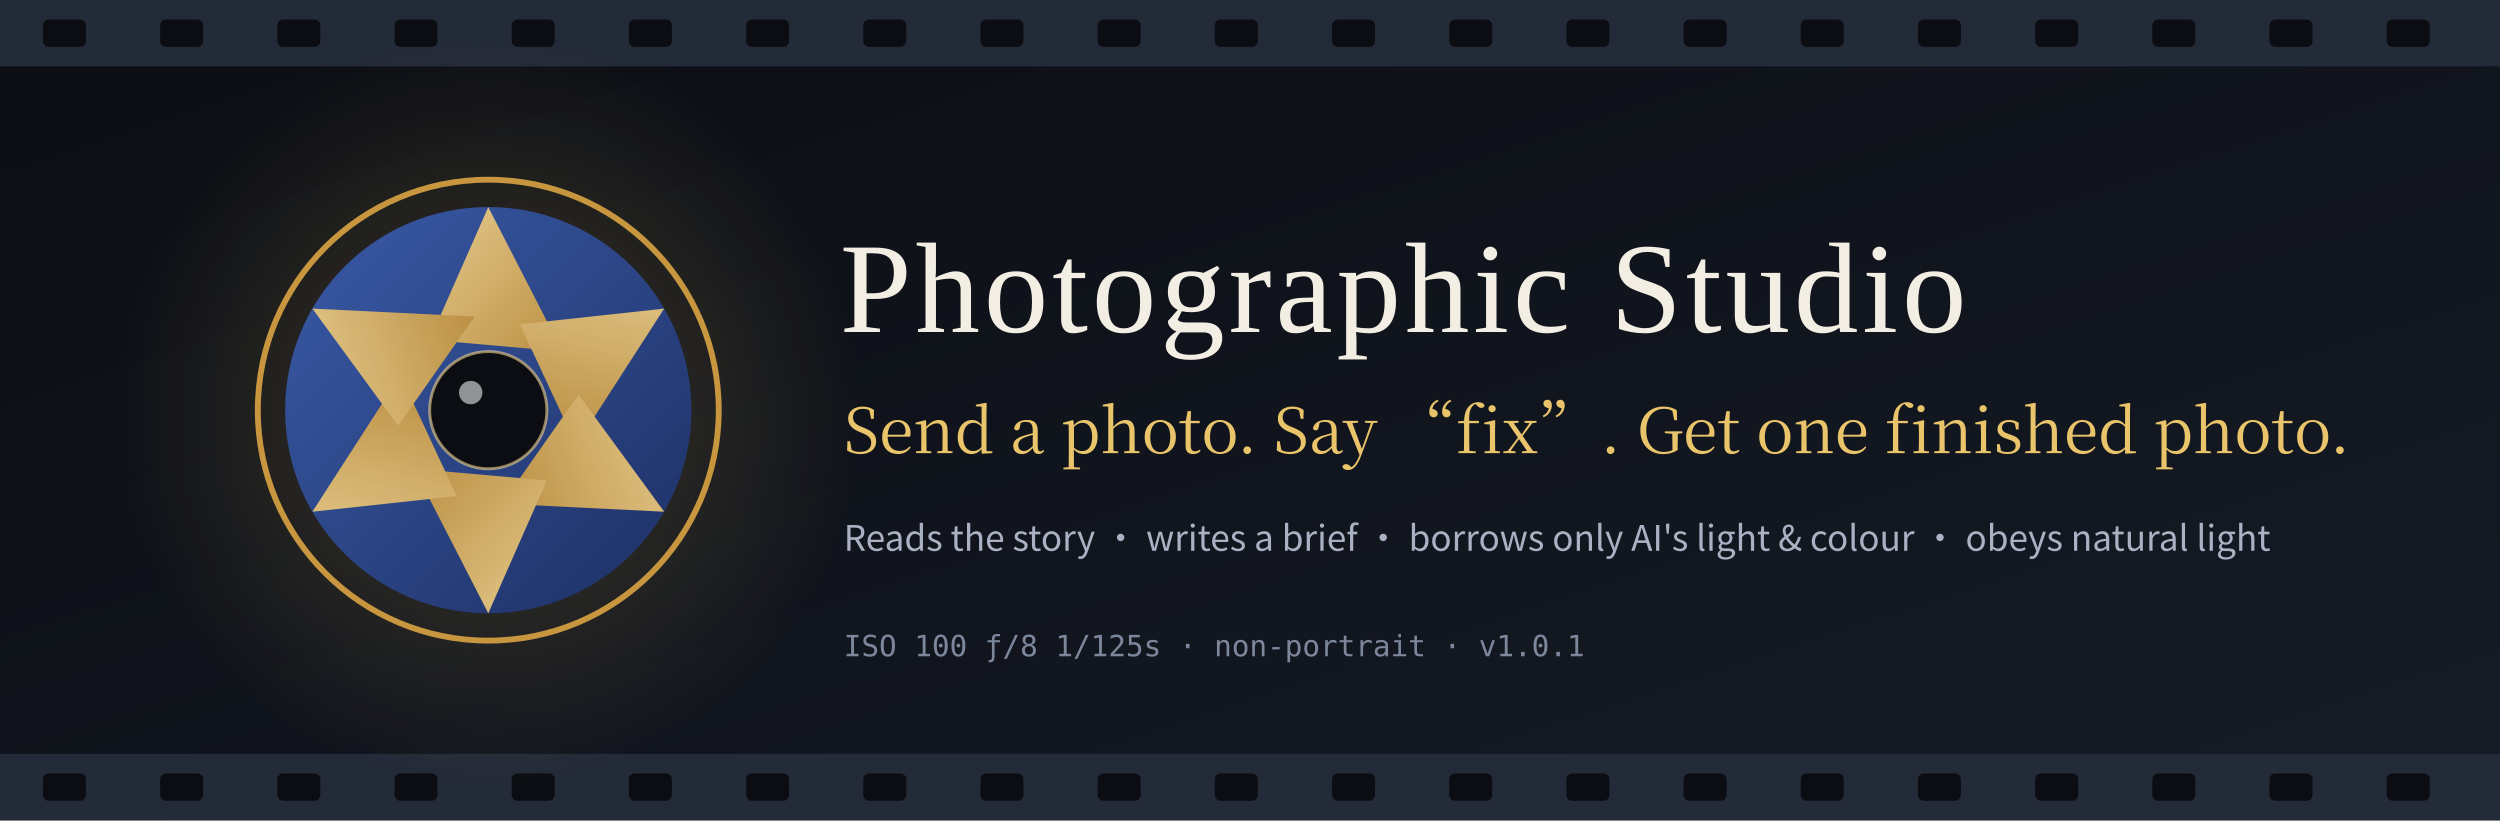
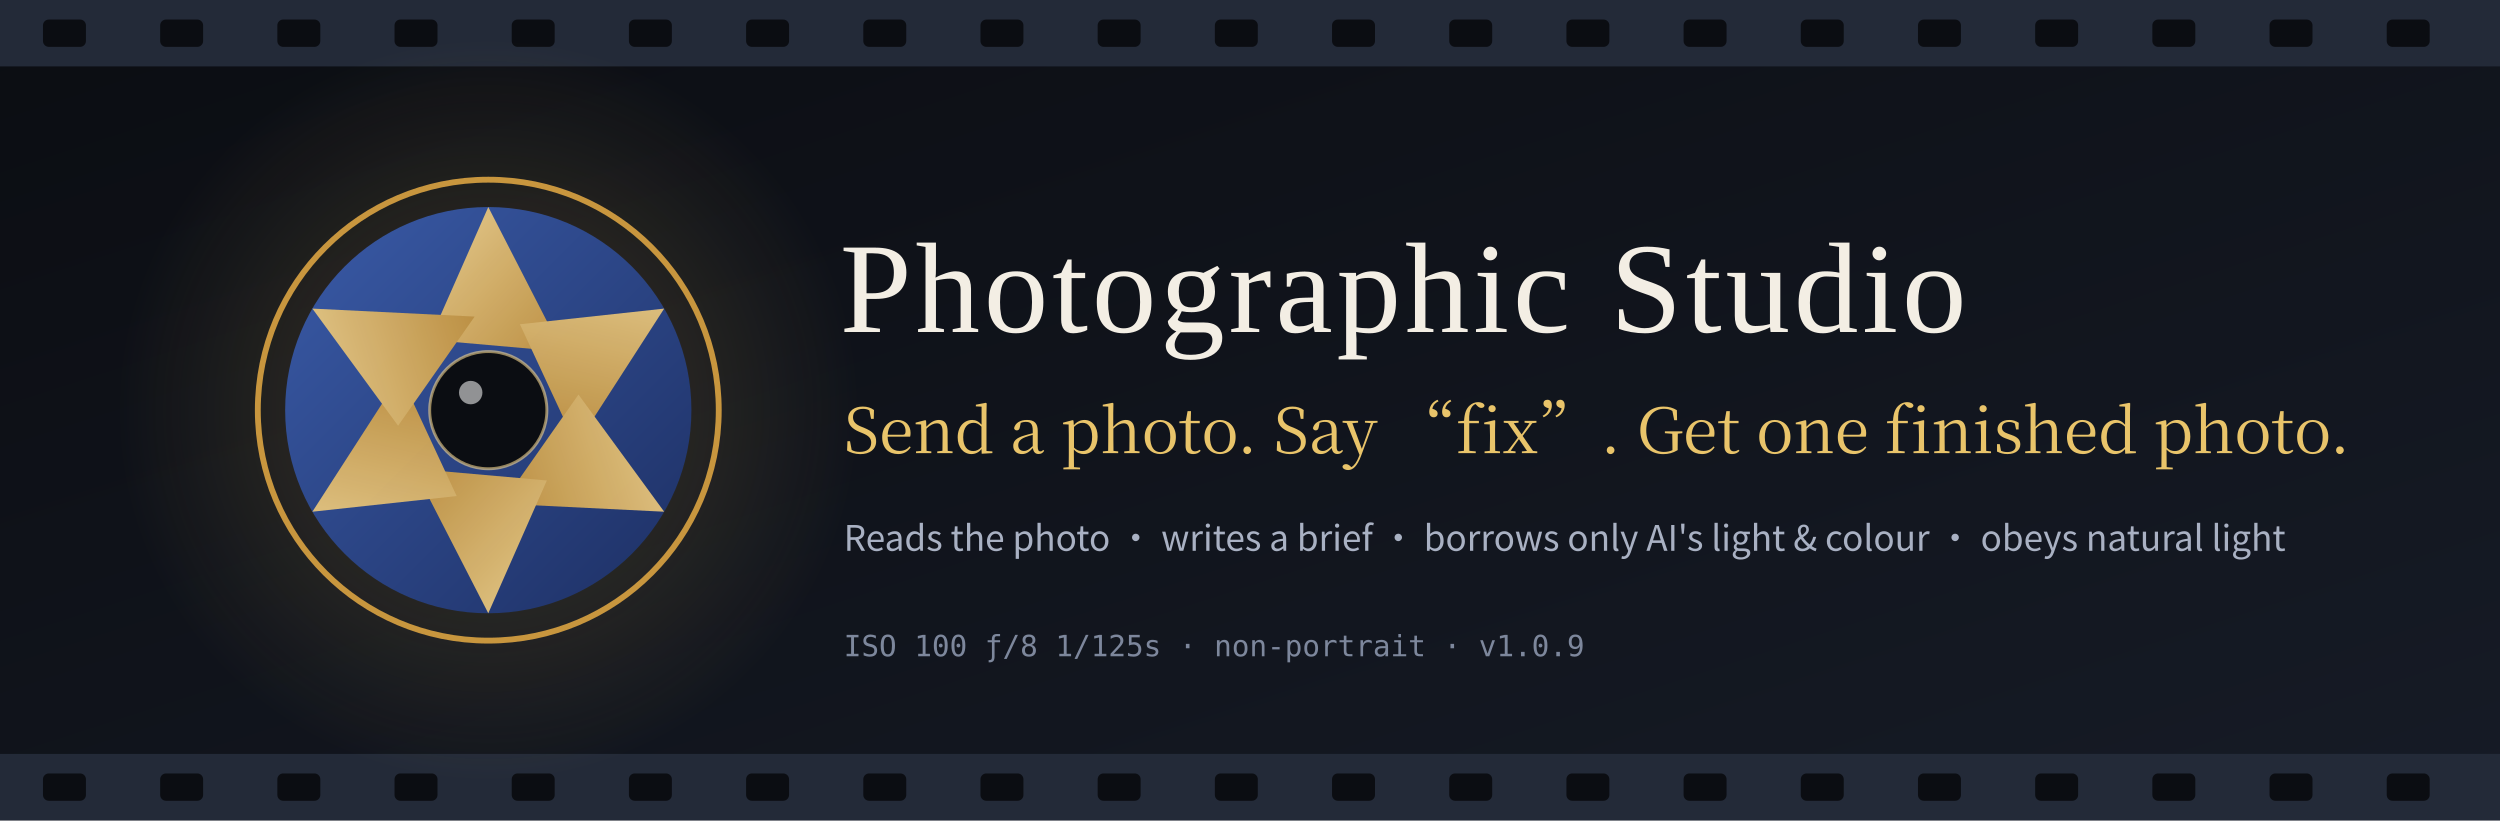
<svg xmlns="http://www.w3.org/2000/svg" width="1280" height="420" viewBox="0 0 1280 420">
  <defs>
    <linearGradient id="bg" x1="0" y1="0" x2="1" y2="1">
      <stop offset="0" stop-color="#0b0d12" />
      <stop offset="1" stop-color="#161b26" />
    </linearGradient>
    <radialGradient id="lamp" cx="0.5" cy="0.5" r="0.5">
      <stop offset="0" stop-color="#e9c46a" stop-opacity="0.22" />
      <stop offset="1" stop-color="#e9c46a" stop-opacity="0" />
    </radialGradient>
    <linearGradient id="gold" x1="0" y1="0" x2="1" y2="1">
      <stop offset="0" stop-color="#f4d58d" />
      <stop offset="1" stop-color="#c8963e" />
    </linearGradient>
    <linearGradient id="cobalt" x1="0" y1="0" x2="1" y2="1">
      <stop offset="0" stop-color="#3a5ba8" />
      <stop offset="1" stop-color="#1d2f63" />
    </linearGradient>
  </defs>
  <rect width="1280" height="420" fill="url(#bg)" />
  <g fill="#232a38">
    <rect x="0" y="0" width="1280" height="34" />
    <rect x="0" y="386" width="1280" height="34" />
  </g>
  <g fill="#0b0d12">
    <rect x="22" y="10" width="22" height="14" rx="3" />
    <rect x="82" y="10" width="22" height="14" rx="3" />
    <rect x="142" y="10" width="22" height="14" rx="3" />
    <rect x="202" y="10" width="22" height="14" rx="3" />
    <rect x="262" y="10" width="22" height="14" rx="3" />
    <rect x="322" y="10" width="22" height="14" rx="3" />
    <rect x="382" y="10" width="22" height="14" rx="3" />
    <rect x="442" y="10" width="22" height="14" rx="3" />
    <rect x="502" y="10" width="22" height="14" rx="3" />
    <rect x="562" y="10" width="22" height="14" rx="3" />
    <rect x="622" y="10" width="22" height="14" rx="3" />
    <rect x="682" y="10" width="22" height="14" rx="3" />
    <rect x="742" y="10" width="22" height="14" rx="3" />
    <rect x="802" y="10" width="22" height="14" rx="3" />
    <rect x="862" y="10" width="22" height="14" rx="3" />
    <rect x="922" y="10" width="22" height="14" rx="3" />
    <rect x="982" y="10" width="22" height="14" rx="3" />
    <rect x="1042" y="10" width="22" height="14" rx="3" />
    <rect x="1102" y="10" width="22" height="14" rx="3" />
    <rect x="1162" y="10" width="22" height="14" rx="3" />
    <rect x="1222" y="10" width="22" height="14" rx="3" />
    <rect x="22" y="396" width="22" height="14" rx="3" />
    <rect x="82" y="396" width="22" height="14" rx="3" />
    <rect x="142" y="396" width="22" height="14" rx="3" />
    <rect x="202" y="396" width="22" height="14" rx="3" />
    <rect x="262" y="396" width="22" height="14" rx="3" />
    <rect x="322" y="396" width="22" height="14" rx="3" />
    <rect x="382" y="396" width="22" height="14" rx="3" />
    <rect x="442" y="396" width="22" height="14" rx="3" />
    <rect x="502" y="396" width="22" height="14" rx="3" />
    <rect x="562" y="396" width="22" height="14" rx="3" />
    <rect x="622" y="396" width="22" height="14" rx="3" />
    <rect x="682" y="396" width="22" height="14" rx="3" />
    <rect x="742" y="396" width="22" height="14" rx="3" />
    <rect x="802" y="396" width="22" height="14" rx="3" />
    <rect x="862" y="396" width="22" height="14" rx="3" />
    <rect x="922" y="396" width="22" height="14" rx="3" />
    <rect x="982" y="396" width="22" height="14" rx="3" />
    <rect x="1042" y="396" width="22" height="14" rx="3" />
    <rect x="1102" y="396" width="22" height="14" rx="3" />
    <rect x="1162" y="396" width="22" height="14" rx="3" />
    <rect x="1222" y="396" width="22" height="14" rx="3" />
  </g>
  <circle cx="250" cy="210" r="190" fill="url(#lamp)" />
  <g transform="translate(250,210)">
    <circle r="118" fill="none" stroke="#c8963e" stroke-width="3" />
    <circle r="104" fill="url(#cobalt)" />
    <g fill="url(#gold)" opacity="0.92">
      <path d="M0,-104 L38,-30 L-30,-36 Z" />
      <path d="M0,-104 L38,-30 L-30,-36 Z" transform="rotate(60)" />
      <path d="M0,-104 L38,-30 L-30,-36 Z" transform="rotate(120)" />
      <path d="M0,-104 L38,-30 L-30,-36 Z" transform="rotate(180)" />
      <path d="M0,-104 L38,-30 L-30,-36 Z" transform="rotate(240)" />
      <path d="M0,-104 L38,-30 L-30,-36 Z" transform="rotate(300)" />
    </g>
    <circle r="30" fill="#0b0d12" />
    <circle r="30" fill="none" stroke="#f4d58d" stroke-width="1.5" opacity="0.6" />
    <circle cx="-9" cy="-9" r="6" fill="#ffffff" opacity="0.55" />
  </g>
  <text x="430" y="170" font-family="Georgia, 'Times New Roman', serif" font-size="66" fill="#f3eee4" letter-spacing="2">Photographic Studio</text>
  <text x="432" y="232" font-family="Georgia,'Noto Serif CJK SC','Songti SC','Source Han Serif SC',serif" font-size="32" fill="#e9c46a">Send a photo. Say “fix”. Get one finished photo.</text>
-   <text x="432" y="282" font-family="'PingFang SC','Noto Sans CJK SC','Microsoft YaHei',sans-serif" font-size="18" fill="#a9b1c3">Reads the story · writes a brief · borrows only AI's light &amp; colour · obeys natural light</text>
+   <text x="432" y="282" font-family="'PingFang SC','Noto Sans CJK SC','Microsoft YaHei',sans-serif" font-size="18" fill="#a9b1c3">Reads the photo · writes a brief · borrows only AI's light &amp; colour · obeys natural light</text>
  <g font-family="'SF Mono','Menlo','Consolas',monospace" font-size="15" fill="#7d879c">
-     <text x="432" y="336">ISO 100   ƒ/8   1/125s   ·   non-portrait   ·   v1.0.1</text>
+     <text x="432" y="336">ISO 100   ƒ/8   1/125s   ·   non-portrait   ·   v1.0.9</text>
  </g>
</svg>
